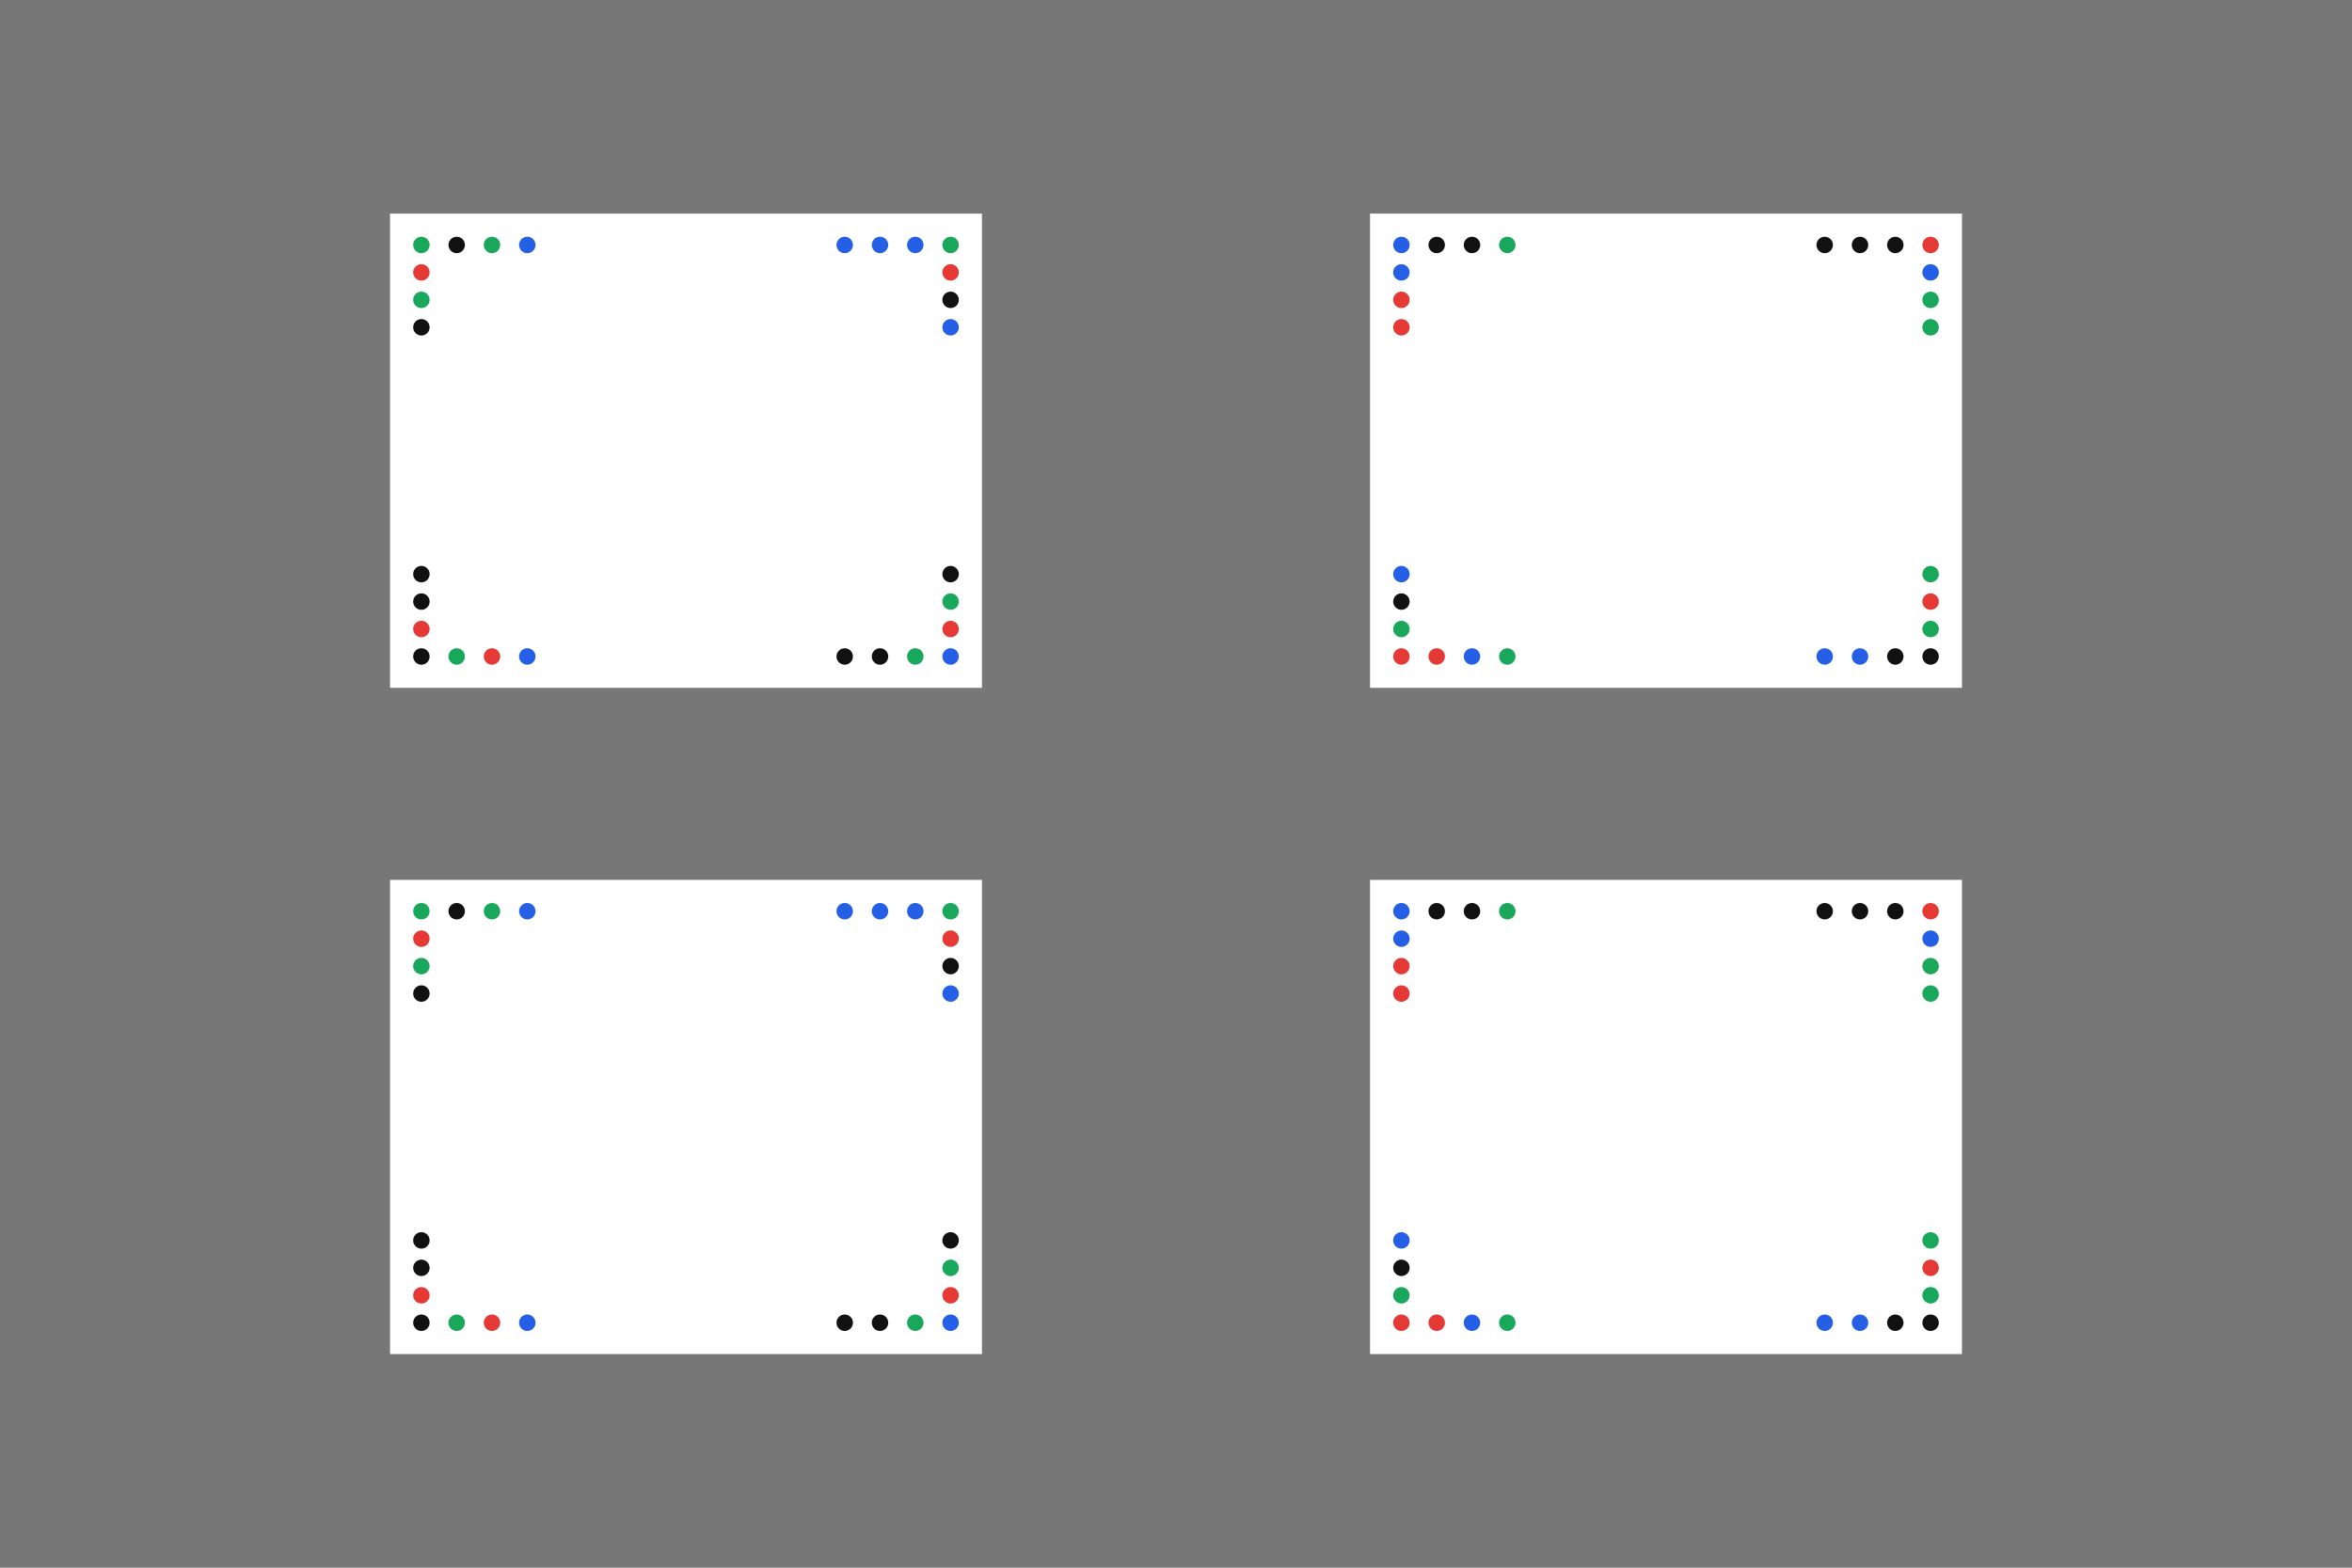
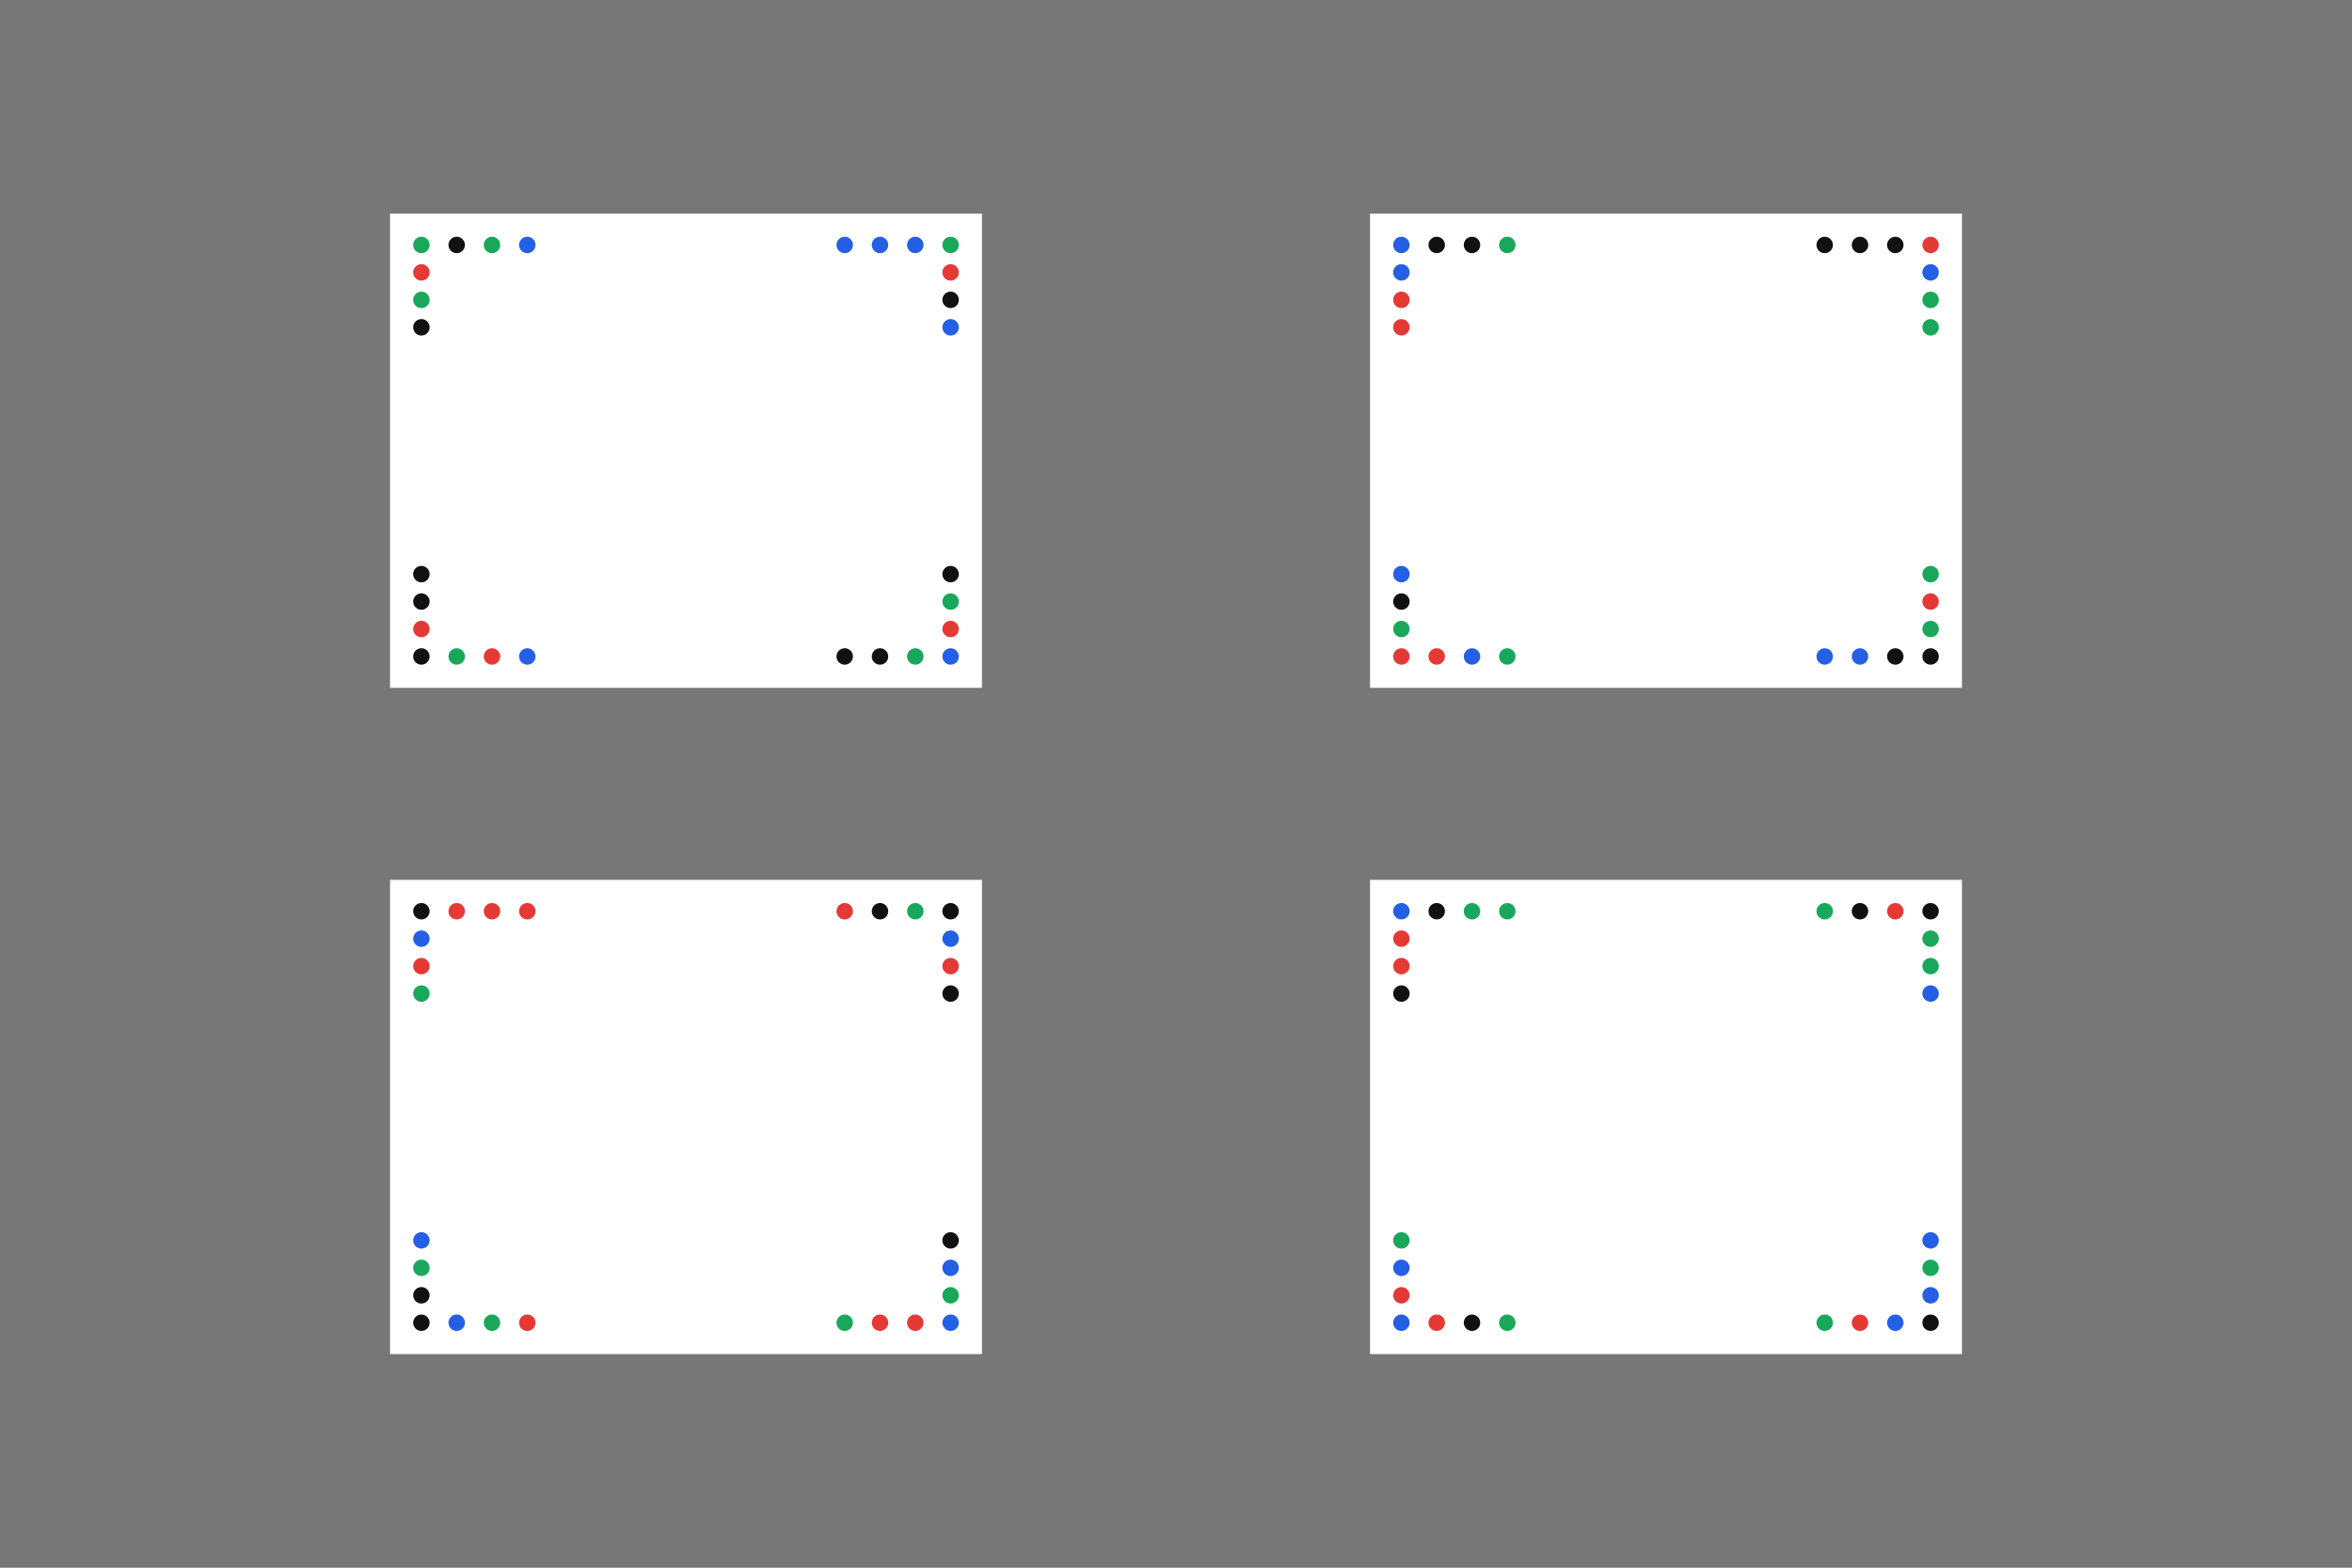
<svg xmlns="http://www.w3.org/2000/svg" width="1200" height="800" viewBox="0 0 1200 800">
  <rect width="1200" height="800" fill="#777" />
  <rect x="199.0" y="109.0" width="302.0" height="242.0" fill="white" />
  <circle cx="215.0" cy="125.0" r="4.2" fill="#19a85b" />
  <circle cx="233.009" cy="125.0" r="4.2" fill="#111111" />
  <circle cx="251.018" cy="125.0" r="4.2" fill="#19a85b" />
  <circle cx="269.027" cy="125.0" r="4.2" fill="#245fe5" />
  <circle cx="215.0" cy="139.007" r="4.2" fill="#e53935" />
  <circle cx="215.0" cy="153.014" r="4.2" fill="#19a85b" />
  <circle cx="215.0" cy="167.021" r="4.2" fill="#111111" />
  <circle cx="485.0" cy="125.0" r="4.2" fill="#19a85b" />
  <circle cx="485.0" cy="139.007" r="4.2" fill="#e53935" />
  <circle cx="485.0" cy="153.014" r="4.2" fill="#111111" />
  <circle cx="485.0" cy="167.021" r="4.2" fill="#245fe5" />
  <circle cx="466.991" cy="125.0" r="4.2" fill="#245fe5" />
  <circle cx="448.982" cy="125.0" r="4.2" fill="#245fe5" />
  <circle cx="430.973" cy="125.0" r="4.2" fill="#245fe5" />
  <circle cx="485.0" cy="335.0" r="4.2" fill="#245fe5" />
  <circle cx="466.991" cy="335.0" r="4.2" fill="#19a85b" />
  <circle cx="448.982" cy="335.0" r="4.2" fill="#111111" />
  <circle cx="430.973" cy="335.0" r="4.2" fill="#111111" />
  <circle cx="485.0" cy="320.993" r="4.2" fill="#e53935" />
  <circle cx="485.0" cy="306.986" r="4.2" fill="#19a85b" />
  <circle cx="485.0" cy="292.979" r="4.2" fill="#111111" />
  <circle cx="215.0" cy="335.0" r="4.2" fill="#111111" />
  <circle cx="215.0" cy="320.993" r="4.2" fill="#e53935" />
  <circle cx="215.0" cy="306.986" r="4.2" fill="#111111" />
  <circle cx="215.0" cy="292.979" r="4.2" fill="#111111" />
  <circle cx="233.009" cy="335.0" r="4.2" fill="#19a85b" />
  <circle cx="251.018" cy="335.0" r="4.2" fill="#e53935" />
  <circle cx="269.027" cy="335.0" r="4.2" fill="#245fe5" />
  <rect x="699.0" y="109.0" width="302.0" height="242.0" fill="white" />
  <circle cx="715.0" cy="125.0" r="4.2" fill="#245fe5" />
  <circle cx="733.009" cy="125.0" r="4.2" fill="#111111" />
  <circle cx="751.018" cy="125.0" r="4.2" fill="#111111" />
  <circle cx="769.027" cy="125.0" r="4.2" fill="#19a85b" />
  <circle cx="715.0" cy="139.007" r="4.2" fill="#245fe5" />
  <circle cx="715.0" cy="153.014" r="4.2" fill="#e53935" />
  <circle cx="715.0" cy="167.021" r="4.2" fill="#e53935" />
  <circle cx="985.0" cy="125.0" r="4.2" fill="#e53935" />
  <circle cx="985.0" cy="139.007" r="4.2" fill="#245fe5" />
  <circle cx="985.0" cy="153.014" r="4.2" fill="#19a85b" />
  <circle cx="985.0" cy="167.021" r="4.2" fill="#19a85b" />
  <circle cx="966.991" cy="125.0" r="4.2" fill="#111111" />
  <circle cx="948.982" cy="125.0" r="4.2" fill="#111111" />
  <circle cx="930.973" cy="125.0" r="4.2" fill="#111111" />
  <circle cx="985.0" cy="335.0" r="4.2" fill="#111111" />
  <circle cx="966.991" cy="335.0" r="4.2" fill="#111111" />
  <circle cx="948.982" cy="335.0" r="4.2" fill="#245fe5" />
  <circle cx="930.973" cy="335.0" r="4.2" fill="#245fe5" />
  <circle cx="985.0" cy="320.993" r="4.2" fill="#19a85b" />
  <circle cx="985.0" cy="306.986" r="4.2" fill="#e53935" />
  <circle cx="985.0" cy="292.979" r="4.2" fill="#19a85b" />
  <circle cx="715.0" cy="335.0" r="4.2" fill="#e53935" />
  <circle cx="715.0" cy="320.993" r="4.2" fill="#19a85b" />
  <circle cx="715.0" cy="306.986" r="4.2" fill="#111111" />
  <circle cx="715.0" cy="292.979" r="4.2" fill="#245fe5" />
  <circle cx="733.009" cy="335.0" r="4.2" fill="#e53935" />
  <circle cx="751.018" cy="335.0" r="4.2" fill="#245fe5" />
  <circle cx="769.027" cy="335.0" r="4.2" fill="#19a85b" />
  <rect x="199.0" y="449.0" width="302.0" height="242.0" fill="white" />
-   <circle cx="215.0" cy="465.0" r="4.2" fill="#19a85b" />
-   <circle cx="233.009" cy="465.0" r="4.2" fill="#111111" />
-   <circle cx="251.018" cy="465.0" r="4.2" fill="#19a85b" />
-   <circle cx="269.027" cy="465.0" r="4.2" fill="#245fe5" />
-   <circle cx="215.0" cy="479.007" r="4.2" fill="#e53935" />
-   <circle cx="215.0" cy="493.014" r="4.2" fill="#19a85b" />
-   <circle cx="215.0" cy="507.021" r="4.2" fill="#111111" />
-   <circle cx="485.0" cy="465.0" r="4.2" fill="#19a85b" />
-   <circle cx="485.0" cy="479.007" r="4.2" fill="#e53935" />
-   <circle cx="485.0" cy="493.014" r="4.2" fill="#111111" />
-   <circle cx="485.0" cy="507.021" r="4.2" fill="#245fe5" />
-   <circle cx="466.991" cy="465.0" r="4.2" fill="#245fe5" />
-   <circle cx="448.982" cy="465.0" r="4.2" fill="#245fe5" />
-   <circle cx="430.973" cy="465.0" r="4.2" fill="#245fe5" />
+   <circle cx="215.0" cy="465.0" r="4.2" fill="#111111" />
+   <circle cx="233.009" cy="465.0" r="4.2" fill="#e53935" />
+   <circle cx="251.018" cy="465.0" r="4.2" fill="#e53935" />
+   <circle cx="269.027" cy="465.0" r="4.2" fill="#e53935" />
+   <circle cx="215.0" cy="479.007" r="4.2" fill="#245fe5" />
+   <circle cx="215.0" cy="493.014" r="4.2" fill="#e53935" />
+   <circle cx="215.0" cy="507.021" r="4.2" fill="#19a85b" />
+   <circle cx="485.0" cy="465.0" r="4.2" fill="#111111" />
+   <circle cx="485.0" cy="479.007" r="4.2" fill="#245fe5" />
+   <circle cx="485.0" cy="493.014" r="4.2" fill="#e53935" />
+   <circle cx="485.0" cy="507.021" r="4.2" fill="#111111" />
+   <circle cx="466.991" cy="465.0" r="4.2" fill="#19a85b" />
+   <circle cx="448.982" cy="465.0" r="4.2" fill="#111111" />
+   <circle cx="430.973" cy="465.0" r="4.2" fill="#e53935" />
  <circle cx="485.0" cy="675.0" r="4.2" fill="#245fe5" />
-   <circle cx="466.991" cy="675.0" r="4.2" fill="#19a85b" />
-   <circle cx="448.982" cy="675.0" r="4.2" fill="#111111" />
-   <circle cx="430.973" cy="675.0" r="4.2" fill="#111111" />
-   <circle cx="485.0" cy="660.993" r="4.2" fill="#e53935" />
-   <circle cx="485.0" cy="646.986" r="4.2" fill="#19a85b" />
+   <circle cx="466.991" cy="675.0" r="4.2" fill="#e53935" />
+   <circle cx="448.982" cy="675.0" r="4.2" fill="#e53935" />
+   <circle cx="430.973" cy="675.0" r="4.2" fill="#19a85b" />
+   <circle cx="485.0" cy="660.993" r="4.2" fill="#19a85b" />
+   <circle cx="485.0" cy="646.986" r="4.2" fill="#245fe5" />
  <circle cx="485.0" cy="632.979" r="4.2" fill="#111111" />
  <circle cx="215.0" cy="675.0" r="4.2" fill="#111111" />
-   <circle cx="215.0" cy="660.993" r="4.2" fill="#e53935" />
-   <circle cx="215.0" cy="646.986" r="4.2" fill="#111111" />
-   <circle cx="215.0" cy="632.979" r="4.2" fill="#111111" />
-   <circle cx="233.009" cy="675.0" r="4.2" fill="#19a85b" />
-   <circle cx="251.018" cy="675.0" r="4.2" fill="#e53935" />
-   <circle cx="269.027" cy="675.0" r="4.2" fill="#245fe5" />
+   <circle cx="215.0" cy="660.993" r="4.2" fill="#111111" />
+   <circle cx="215.0" cy="646.986" r="4.2" fill="#19a85b" />
+   <circle cx="215.0" cy="632.979" r="4.2" fill="#245fe5" />
+   <circle cx="233.009" cy="675.0" r="4.2" fill="#245fe5" />
+   <circle cx="251.018" cy="675.0" r="4.2" fill="#19a85b" />
+   <circle cx="269.027" cy="675.0" r="4.2" fill="#e53935" />
  <rect x="699.0" y="449.0" width="302.0" height="242.0" fill="white" />
  <circle cx="715.0" cy="465.0" r="4.2" fill="#245fe5" />
  <circle cx="733.009" cy="465.0" r="4.2" fill="#111111" />
-   <circle cx="751.018" cy="465.0" r="4.2" fill="#111111" />
+   <circle cx="751.018" cy="465.0" r="4.2" fill="#19a85b" />
  <circle cx="769.027" cy="465.0" r="4.2" fill="#19a85b" />
-   <circle cx="715.0" cy="479.007" r="4.2" fill="#245fe5" />
+   <circle cx="715.0" cy="479.007" r="4.2" fill="#e53935" />
  <circle cx="715.0" cy="493.014" r="4.2" fill="#e53935" />
-   <circle cx="715.0" cy="507.021" r="4.2" fill="#e53935" />
-   <circle cx="985.0" cy="465.0" r="4.2" fill="#e53935" />
-   <circle cx="985.0" cy="479.007" r="4.2" fill="#245fe5" />
+   <circle cx="715.0" cy="507.021" r="4.2" fill="#111111" />
+   <circle cx="985.0" cy="465.0" r="4.2" fill="#111111" />
+   <circle cx="985.0" cy="479.007" r="4.2" fill="#19a85b" />
  <circle cx="985.0" cy="493.014" r="4.2" fill="#19a85b" />
-   <circle cx="985.0" cy="507.021" r="4.2" fill="#19a85b" />
-   <circle cx="966.991" cy="465.0" r="4.2" fill="#111111" />
+   <circle cx="985.0" cy="507.021" r="4.2" fill="#245fe5" />
+   <circle cx="966.991" cy="465.0" r="4.2" fill="#e53935" />
  <circle cx="948.982" cy="465.0" r="4.2" fill="#111111" />
-   <circle cx="930.973" cy="465.0" r="4.2" fill="#111111" />
+   <circle cx="930.973" cy="465.0" r="4.2" fill="#19a85b" />
  <circle cx="985.0" cy="675.0" r="4.2" fill="#111111" />
-   <circle cx="966.991" cy="675.0" r="4.2" fill="#111111" />
-   <circle cx="948.982" cy="675.0" r="4.2" fill="#245fe5" />
-   <circle cx="930.973" cy="675.0" r="4.2" fill="#245fe5" />
-   <circle cx="985.0" cy="660.993" r="4.2" fill="#19a85b" />
-   <circle cx="985.0" cy="646.986" r="4.2" fill="#e53935" />
-   <circle cx="985.0" cy="632.979" r="4.2" fill="#19a85b" />
-   <circle cx="715.0" cy="675.0" r="4.2" fill="#e53935" />
-   <circle cx="715.0" cy="660.993" r="4.2" fill="#19a85b" />
-   <circle cx="715.0" cy="646.986" r="4.2" fill="#111111" />
-   <circle cx="715.0" cy="632.979" r="4.2" fill="#245fe5" />
+   <circle cx="966.991" cy="675.0" r="4.2" fill="#245fe5" />
+   <circle cx="948.982" cy="675.0" r="4.2" fill="#e53935" />
+   <circle cx="930.973" cy="675.0" r="4.2" fill="#19a85b" />
+   <circle cx="985.0" cy="660.993" r="4.2" fill="#245fe5" />
+   <circle cx="985.0" cy="646.986" r="4.2" fill="#19a85b" />
+   <circle cx="985.0" cy="632.979" r="4.2" fill="#245fe5" />
+   <circle cx="715.0" cy="675.0" r="4.2" fill="#245fe5" />
+   <circle cx="715.0" cy="660.993" r="4.2" fill="#e53935" />
+   <circle cx="715.0" cy="646.986" r="4.2" fill="#245fe5" />
+   <circle cx="715.0" cy="632.979" r="4.2" fill="#19a85b" />
  <circle cx="733.009" cy="675.0" r="4.2" fill="#e53935" />
-   <circle cx="751.018" cy="675.0" r="4.2" fill="#245fe5" />
+   <circle cx="751.018" cy="675.0" r="4.2" fill="#111111" />
  <circle cx="769.027" cy="675.0" r="4.2" fill="#19a85b" />
</svg>
